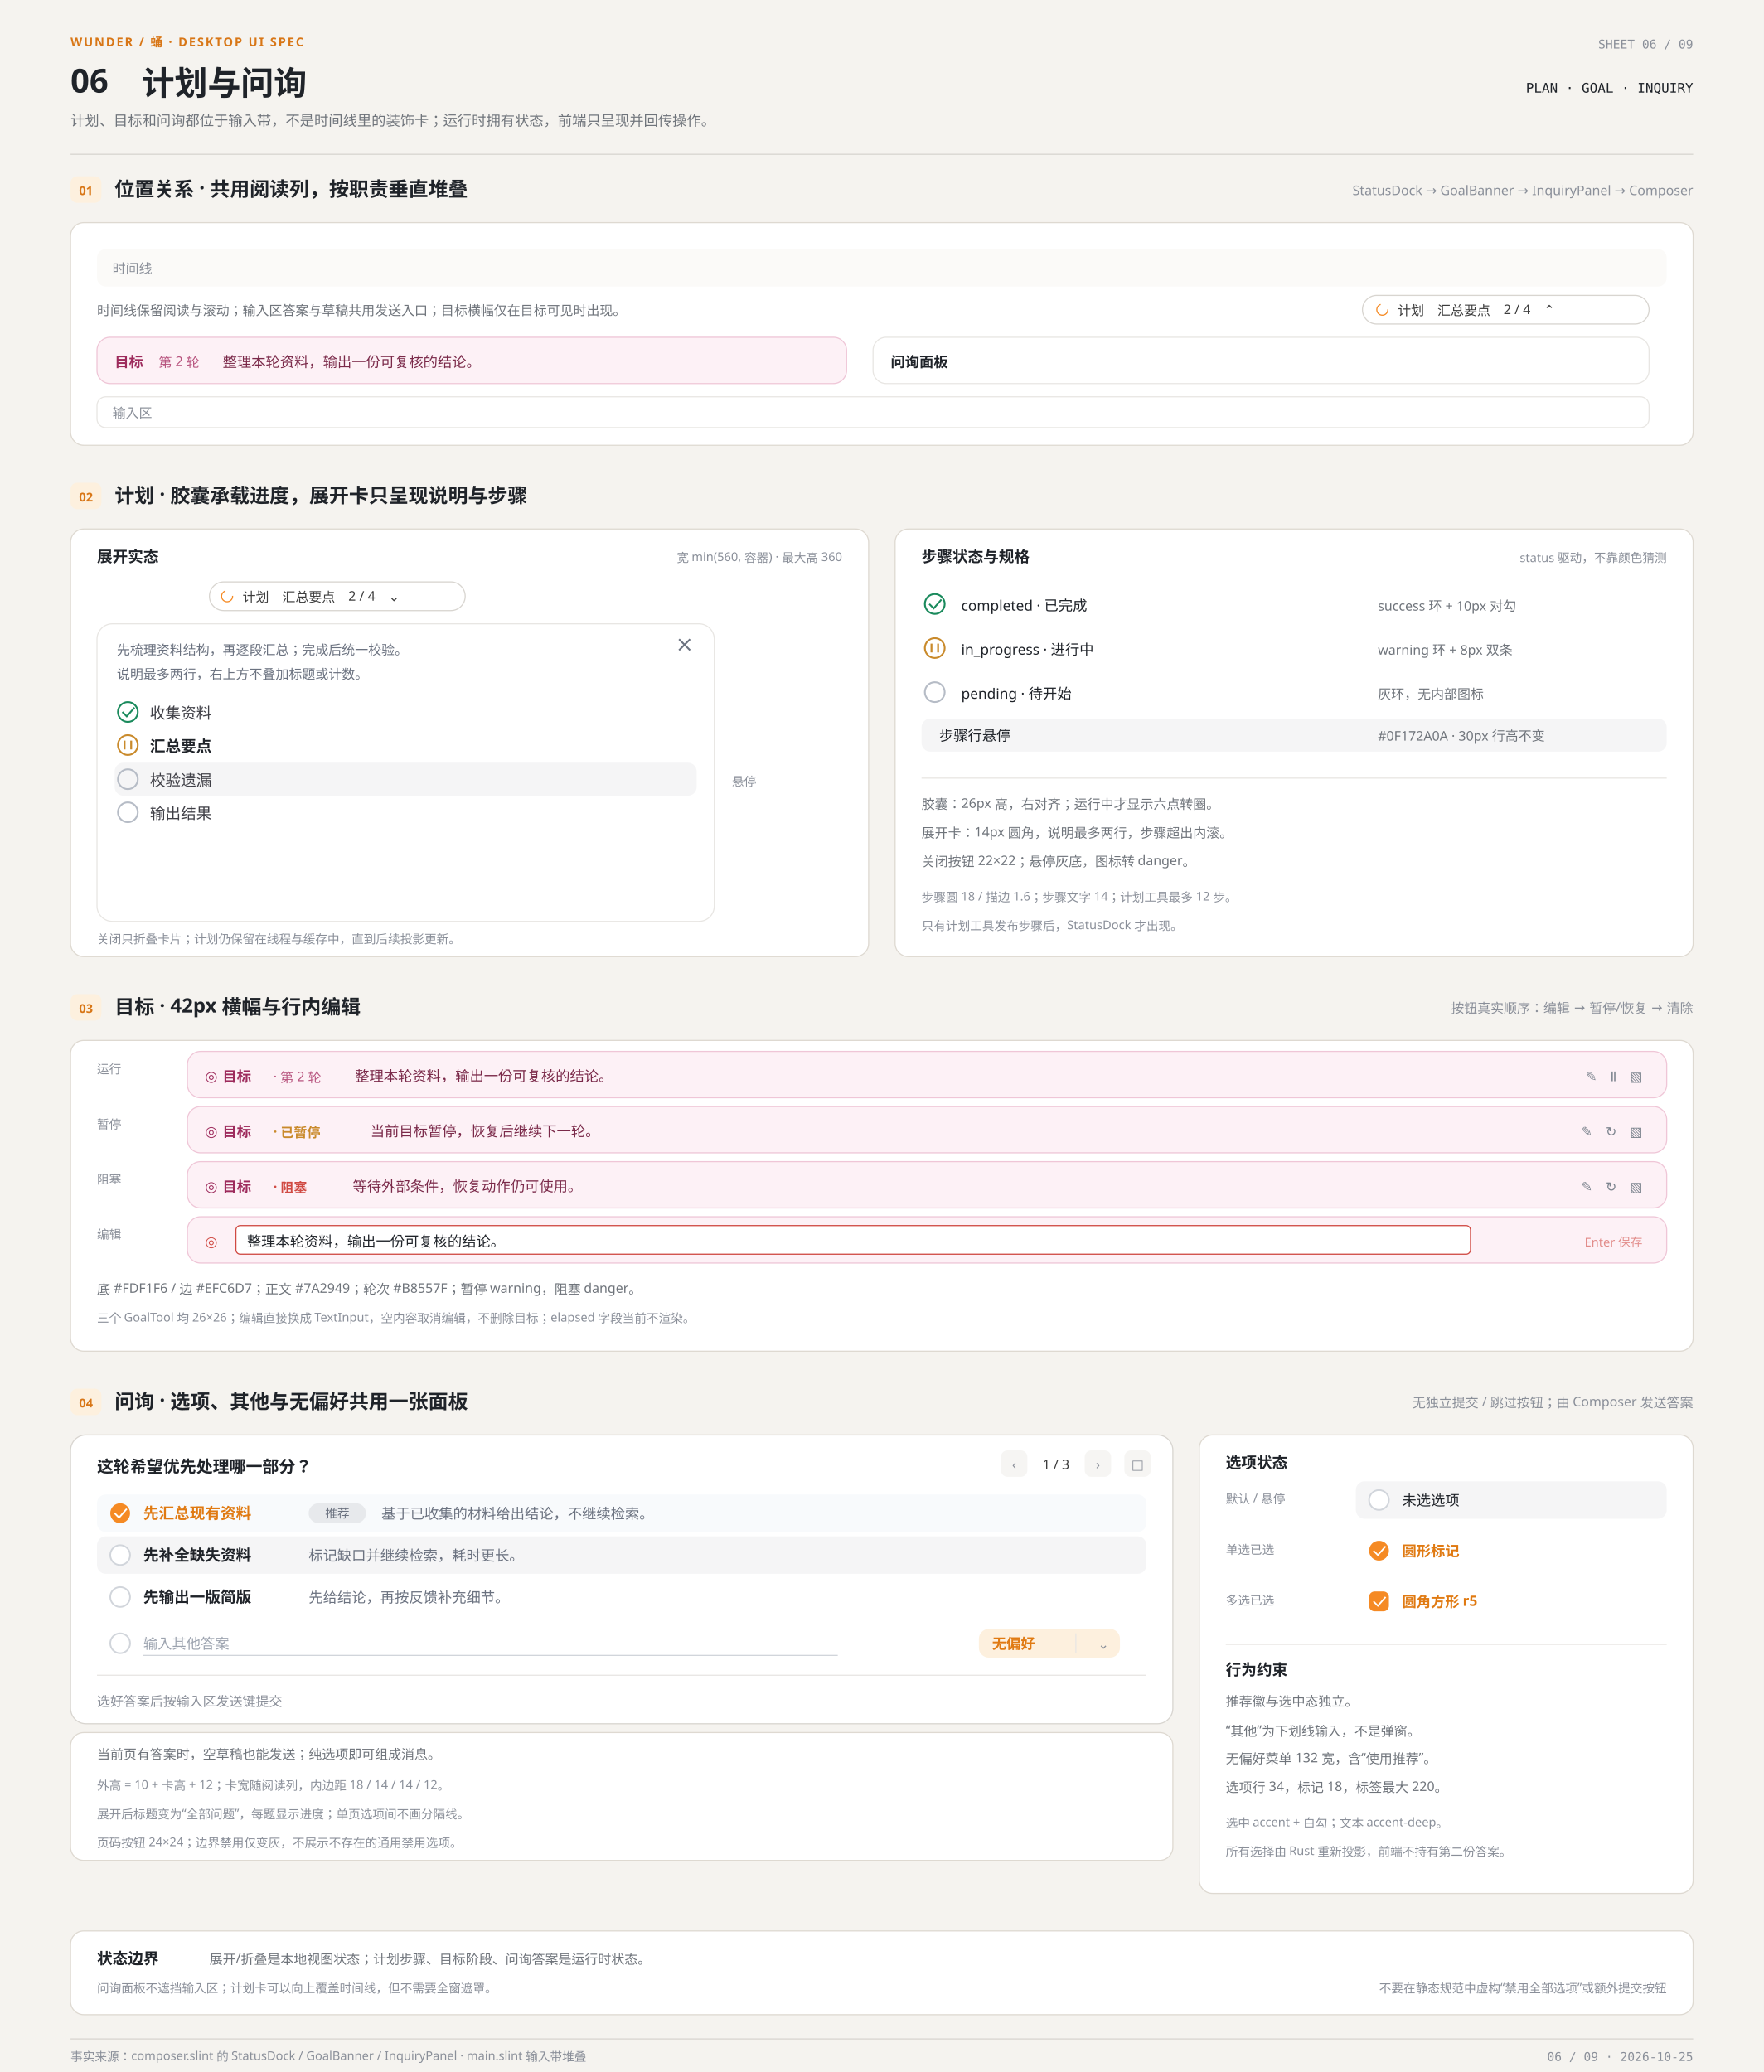
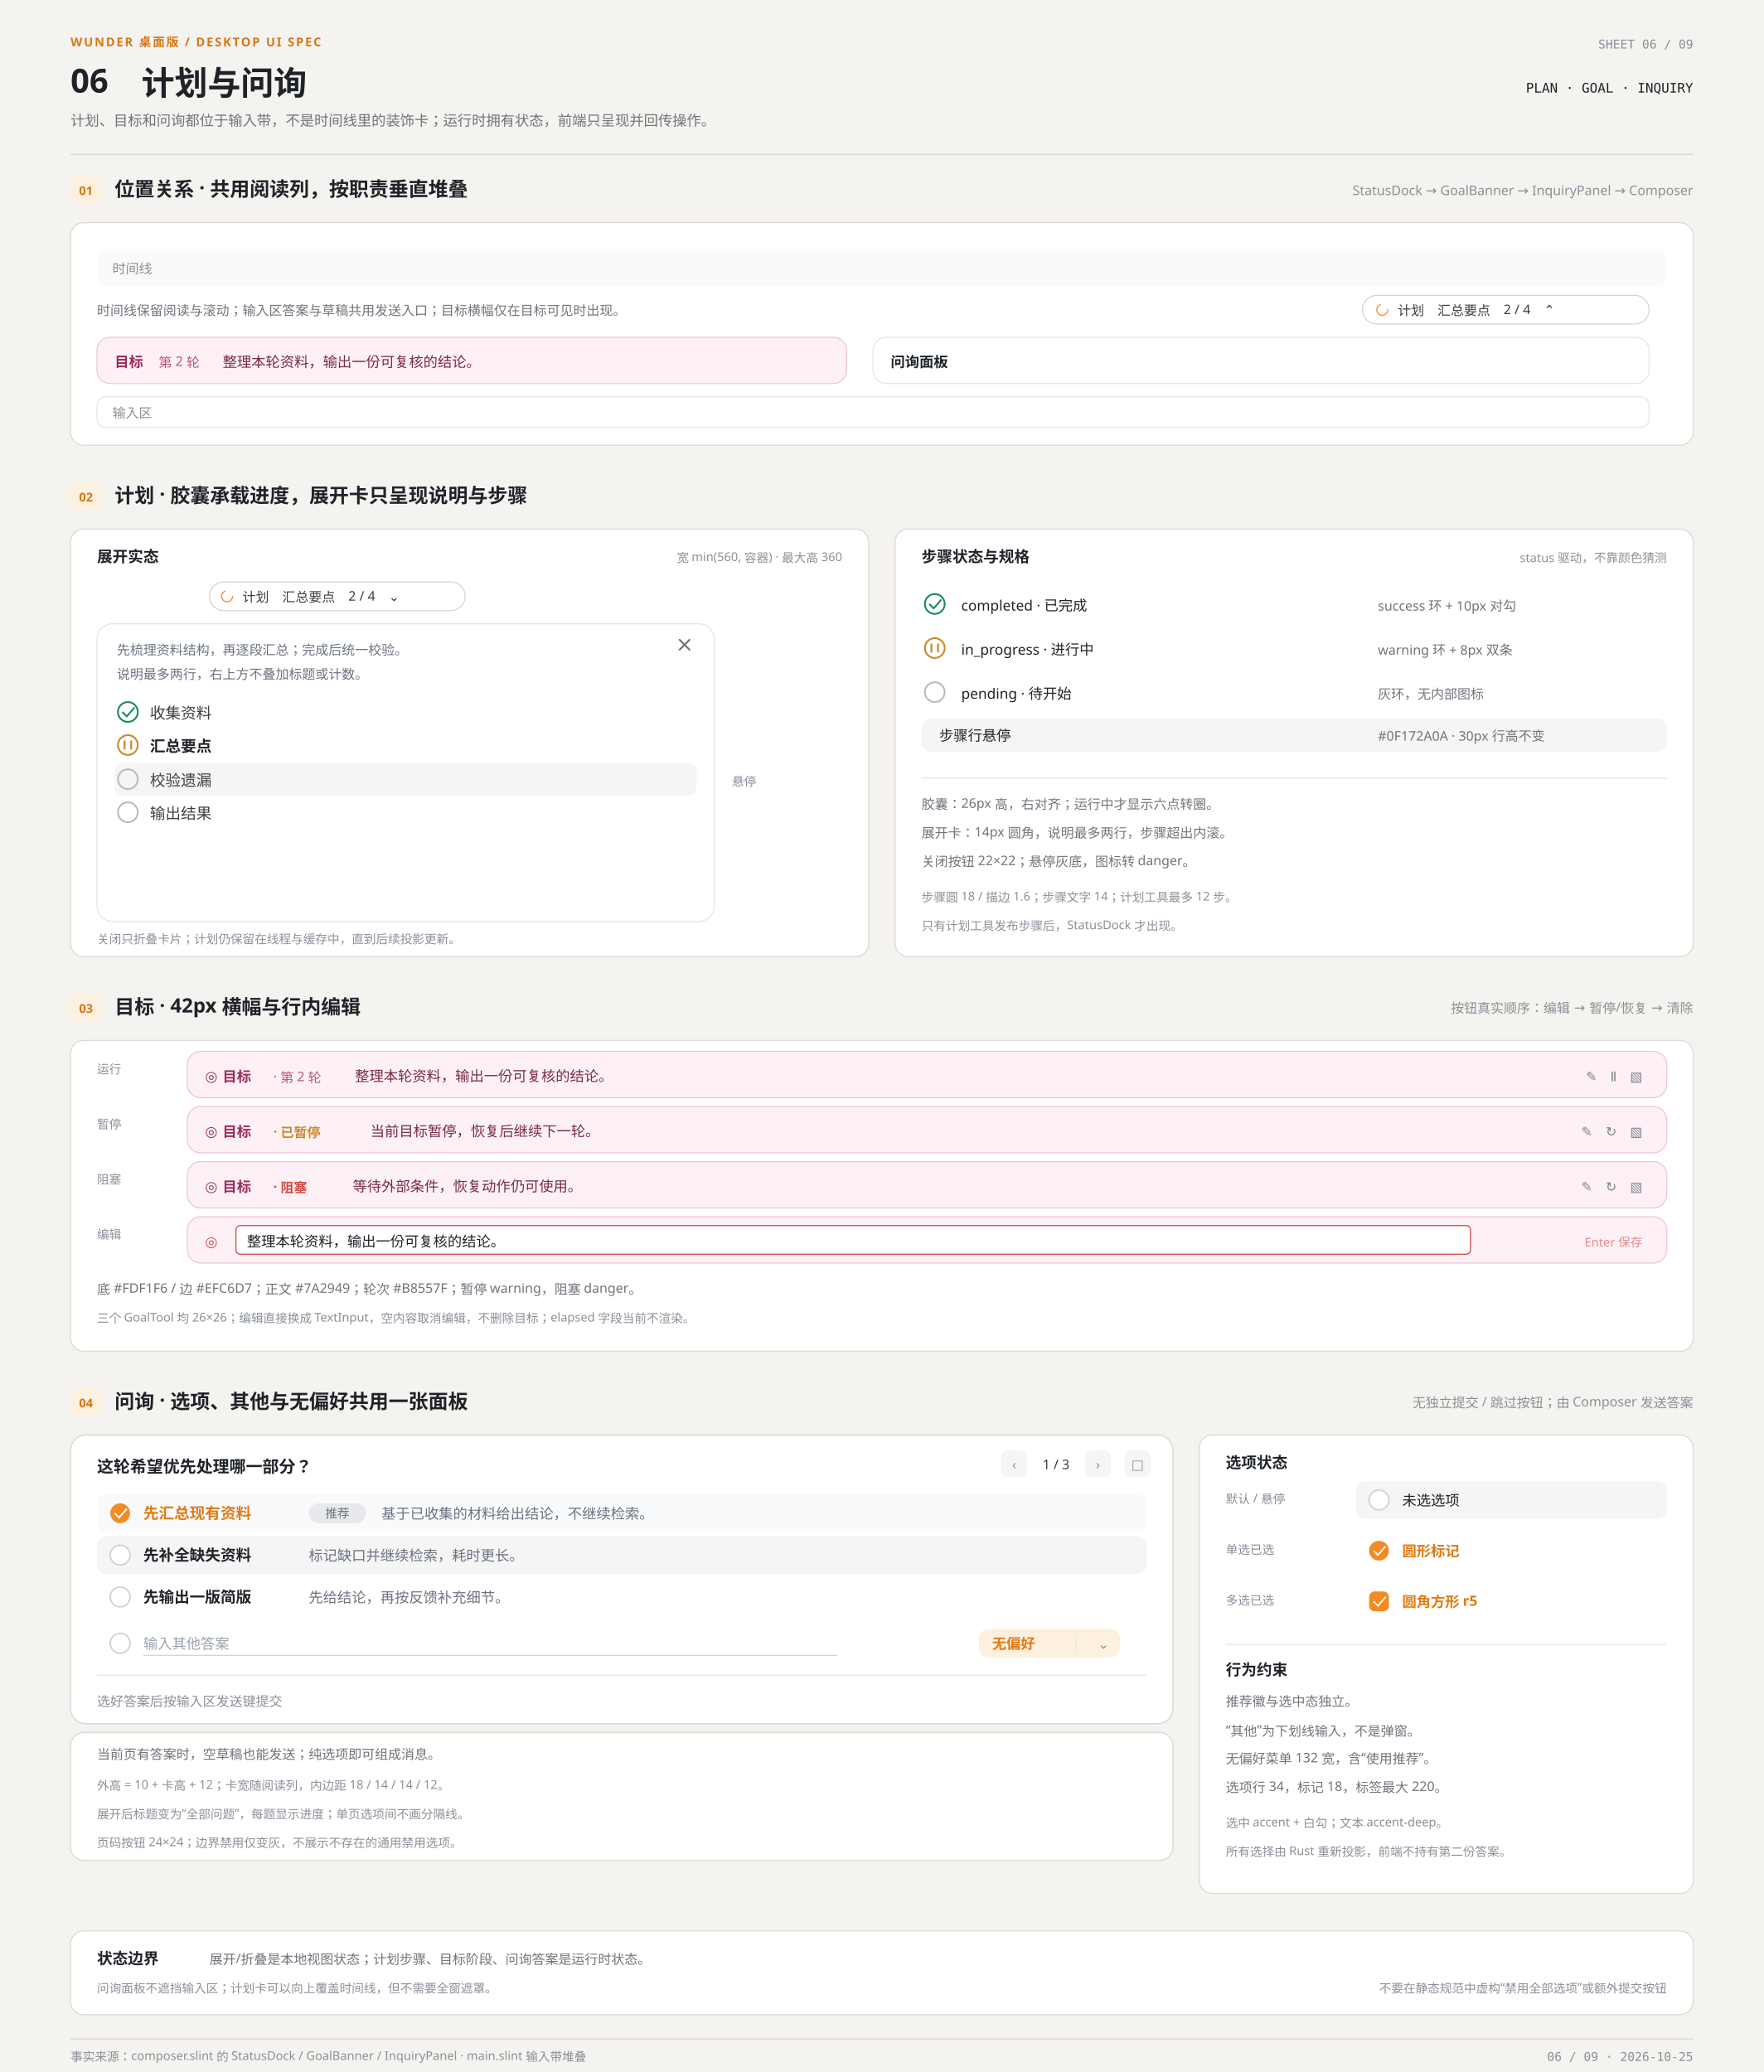
- <svg xmlns="http://www.w3.org/2000/svg" width="1600" height="1880" viewBox="0 0 1600 1880" role="img" aria-label="蛹 桌面端计划目标与问询规范">
+ <svg xmlns="http://www.w3.org/2000/svg" width="1600" height="1880" viewBox="0 0 1600 1880" role="img" aria-label="wunder 桌面版 桌面端计划目标与问询规范">
  <style>svg{font-family:'Microsoft YaHei UI','Microsoft YaHei','PingFang SC','Noto Sans SC',sans-serif;fill:#1F2329}.mono{font-family:Consolas,monospace}.h1{font-size:30px;font-weight:700}.sub{font-size:13px;fill:#6F747B}.kicker{font-size:11px;font-weight:700;letter-spacing:1.4px;fill:#D87616}.sect{font-size:18px;font-weight:700}.sect-note{font-size:12px;fill:#8A8F99}.card{fill:#FFF;stroke:#DED9D1}.card-t{font-size:14px;font-weight:700}.note{font-size:12px;fill:#6F747B}.tiny{font-size:11px;fill:#8A8F99}.chip{font-size:11px;font-weight:700;fill:#D87616}.ui14{font-size:14px}.ui13{font-size:13px}.ui12{font-size:12px}.ui11{font-size:11px}.muted{fill:#8A8F99}.secondary{fill:#3D3D3D}</style>
  <rect width="1600" height="1880" fill="#F5F3EF" />
  <g id="header">
-     <text x="64" y="42" class="kicker">WUNDER / 蛹 · DESKTOP UI SPEC</text>
+     <text x="64" y="42" class="kicker">WUNDER 桌面版 / DESKTOP UI SPEC</text>
    <text x="64" y="84" class="h1">06　计划与问询</text>
    <text x="64" y="114" class="sub">计划、目标和问询都位于输入带，不是时间线里的装饰卡；运行时拥有状态，前端只呈现并回传操作。</text>
    <text x="1536" y="44" text-anchor="end" class="mono tiny">SHEET 06 / 09</text>
    <text x="1536" y="84" text-anchor="end" class="mono ui12">PLAN · GOAL · INQUIRY</text>
    <line x1="64" y1="140" x2="1536" y2="140" stroke="#D8D5D0" />
  </g>
  <g id="placement">
    <rect x="64" y="160" width="28" height="24" rx="6" fill="#FDF0DE" />
    <text x="78" y="177" text-anchor="middle" class="chip">01</text>
    <text x="104" y="178" class="sect">位置关系 · 共用阅读列，按职责垂直堆叠</text>
    <text x="1536" y="177" text-anchor="end" class="sect-note">StatusDock → GoalBanner → InquiryPanel → Composer</text>
    <rect x="64" y="202" width="1472" height="202" rx="12" class="card" />
    <rect x="88" y="226" width="1424" height="34" rx="8" fill="#FBFAF8" />
    <text x="102" y="248" class="ui12 muted">时间线</text>
    <rect x="1236" y="268" width="260" height="26" rx="13" fill="#FFF" stroke="#D8D5D0" />
    <circle cx="1254" cy="281" r="5" fill="none" stroke="#F58A24" stroke-dasharray="22 9" />
    <text x="1268" y="286" class="ui12 secondary">计划　汇总要点　2 / 4　⌃</text>
    <text x="88" y="286" class="note">时间线保留阅读与滚动；输入区答案与草稿共用发送入口；目标横幅仅在目标可见时出现。</text>
    <rect x="88" y="306" width="680" height="42" rx="12" fill="#FDF1F6" stroke="#EFC6D7" />
    <text x="104" y="333" class="ui13" font-weight="700" fill="#9D2B5C">目标</text>
    <text x="144" y="333" class="ui12" fill="#B8557F">第 2 轮</text>
    <text x="202" y="333" class="ui13" fill="#7A2949">整理本轮资料，输出一份可复核的结论。</text>
    <rect x="792" y="306" width="704" height="42" rx="12" fill="#FFF" stroke="#E8E6E3" />
    <text x="808" y="333" class="ui13" font-weight="600">问询面板</text>
    <rect x="88" y="360" width="1408" height="28" rx="8" fill="#FFF" stroke="#E8E6E3" />
    <text x="102" y="379" class="ui12 muted">输入区</text>
  </g>
  <g id="plan">
    <rect x="64" y="438" width="28" height="24" rx="6" fill="#FDF0DE" />
    <text x="78" y="455" text-anchor="middle" class="chip">02</text>
    <text x="104" y="456" class="sect">计划 · 胶囊承载进度，展开卡只呈现说明与步骤</text>
    <rect x="64" y="480" width="724" height="388" rx="12" class="card" />
    <text x="88" y="510" class="card-t">展开实态</text>
    <text x="764" y="510" text-anchor="end" class="tiny">宽 min(560, 容器) · 最大高 360</text>
    <rect x="190" y="528" width="232" height="26" rx="13" fill="#FFF" stroke="#D8D5D0" />
    <circle cx="206" cy="541" r="5" fill="none" stroke="#F58A24" stroke-dasharray="22 9" />
    <text x="220" y="546" class="ui12 secondary">计划　汇总要点　2 / 4　⌄</text>
    <rect x="88" y="566" width="560" height="270" rx="14" fill="#FFF" stroke="#E8E6E3" />
    <rect x="610" y="574" width="22" height="22" rx="6" fill="transparent" />
    <path d="m616 580 10 10m0-10-10 10" stroke="#6B7280" stroke-width="1.6" />
    <text x="106" y="594" class="ui12" fill="#6B7280">先梳理资料结构，再逐段汇总；完成后统一校验。</text>
    <text x="106" y="616" class="ui12" fill="#6B7280">说明最多两行，右上方不叠加标题或计数。</text>
    <circle cx="116" cy="646" r="9" fill="none" stroke="#1A8A5C" stroke-width="1.6" />
    <path d="m111 646 4 4 7-8" fill="none" stroke="#1A8A5C" stroke-width="1.6" />
    <text x="136" y="652" class="ui14" fill="#3F3F46">收集资料</text>
    <circle cx="116" cy="676" r="9" fill="none" stroke="#C98A2B" stroke-width="1.6" />
    <path d="M113 672v8m6-8v8" stroke="#C98A2B" stroke-width="1.7" />
    <text x="136" y="682" class="ui14" font-weight="600">汇总要点</text>
    <rect x="104" y="692" width="528" height="30" rx="8" fill="#0F172A0A" />
    <circle cx="116" cy="707" r="9" fill="none" stroke="#B6BCC6" stroke-width="1.6" />
    <text x="136" y="713" class="ui14" fill="#3F3F46">校验遗漏</text>
    <text x="664" y="713" class="tiny">悬停</text>
    <circle cx="116" cy="737" r="9" fill="none" stroke="#B6BCC6" stroke-width="1.6" />
    <text x="136" y="743" class="ui14" fill="#3F3F46">输出结果</text>
    <text x="88" y="856" class="tiny">关闭只折叠卡片；计划仍保留在线程与缓存中，直到后续投影更新。</text>
    <rect x="812" y="480" width="724" height="388" rx="12" class="card" />
    <text x="836" y="510" class="card-t">步骤状态与规格</text>
    <text x="1512" y="510" text-anchor="end" class="tiny">status 驱动，不靠颜色猜测</text>
    <circle cx="848" cy="548" r="9" fill="none" stroke="#1A8A5C" stroke-width="1.6" />
    <path d="m843 548 4 4 7-8" fill="none" stroke="#1A8A5C" stroke-width="1.6" />
    <text x="872" y="554" class="ui13">completed · 已完成</text>
    <text x="1250" y="554" class="note">success 环 + 10px 对勾</text>
    <circle cx="848" cy="588" r="9" fill="none" stroke="#C98A2B" stroke-width="1.6" />
    <path d="M845 584v8m6-8v8" stroke="#C98A2B" stroke-width="1.7" />
    <text x="872" y="594" class="ui13">in_progress · 进行中</text>
    <text x="1250" y="594" class="note">warning 环 + 8px 双条</text>
    <circle cx="848" cy="628" r="9" fill="none" stroke="#B6BCC6" stroke-width="1.6" />
    <text x="872" y="634" class="ui13">pending · 待开始</text>
    <text x="1250" y="634" class="note">灰环，无内部图标</text>
    <rect x="836" y="652" width="676" height="30" rx="8" fill="#0F172A0A" />
    <text x="852" y="672" class="ui13">步骤行悬停</text>
    <text x="1250" y="672" class="note">#0F172A0A · 30px 行高不变</text>
    <line x1="836" y1="706" x2="1512" y2="706" stroke="#E8E6E3" />
    <text x="836" y="734" class="note">胶囊：26px 高，右对齐；运行中才显示六点转圈。</text>
    <text x="836" y="760" class="note">展开卡：14px 圆角，说明最多两行，步骤超出内滚。</text>
    <text x="836" y="786" class="note">关闭按钮 22×22；悬停灰底，图标转 danger。</text>
    <text x="836" y="818" class="tiny">步骤圆 18 / 描边 1.6；步骤文字 14；计划工具最多 12 步。</text>
    <text x="836" y="844" class="tiny">只有计划工具发布步骤后，StatusDock 才出现。</text>
  </g>
  <g id="goal">
    <rect x="64" y="902" width="28" height="24" rx="6" fill="#FDF0DE" />
    <text x="78" y="919" text-anchor="middle" class="chip">03</text>
    <text x="104" y="920" class="sect">目标 · 42px 横幅与行内编辑</text>
    <text x="1536" y="919" text-anchor="end" class="sect-note">按钮真实顺序：编辑 → 暂停/恢复 → 清除</text>
    <rect x="64" y="944" width="1472" height="282" rx="12" class="card" />
    <text x="88" y="974" class="tiny">运行</text>
    <rect x="170" y="954" width="1342" height="42" rx="12" fill="#FDF1F6" stroke="#EFC6D7" />
    <text x="186" y="981" class="ui13" font-weight="700" fill="#9D2B5C">◎ 目标</text>
    <text x="248" y="981" class="ui12" fill="#B8557F">· 第 2 轮</text>
    <text x="322" y="981" class="ui13" fill="#7A2949">整理本轮资料，输出一份可复核的结论。</text>
    <text x="1490" y="981" text-anchor="end" class="ui12" fill="#7D858F">✎　Ⅱ　▧</text>
    <text x="88" y="1024" class="tiny">暂停</text>
    <rect x="170" y="1004" width="1342" height="42" rx="12" fill="#FDF1F6" stroke="#EFC6D7" />
    <text x="186" y="1031" class="ui13" font-weight="700" fill="#9D2B5C">◎ 目标</text>
    <text x="248" y="1031" class="ui12" fill="#C98A2B" font-weight="700">· 已暂停</text>
    <text x="336" y="1031" class="ui13" fill="#7A2949">当前目标暂停，恢复后继续下一轮。</text>
    <text x="1490" y="1031" text-anchor="end" class="ui12" fill="#7D858F">✎　↻　▧</text>
    <text x="88" y="1074" class="tiny">阻塞</text>
    <rect x="170" y="1054" width="1342" height="42" rx="12" fill="#FDF1F6" stroke="#EFC6D7" />
    <text x="186" y="1081" class="ui13" font-weight="700" fill="#9D2B5C">◎ 目标</text>
    <text x="248" y="1081" class="ui12" fill="#D04A43" font-weight="700">· 阻塞</text>
    <text x="320" y="1081" class="ui13" fill="#7A2949">等待外部条件，恢复动作仍可使用。</text>
    <text x="1490" y="1081" text-anchor="end" class="ui12" fill="#7D858F">✎　↻　▧</text>
    <text x="88" y="1124" class="tiny">编辑</text>
    <rect x="170" y="1104" width="1342" height="42" rx="12" fill="#FDF1F6" stroke="#EFC6D7" />
    <text x="186" y="1131" class="ui13" fill="#D04A43">◎</text>
    <rect x="214" y="1112" width="1120" height="26" rx="4" fill="#FFF" stroke="#D04A43" />
    <text x="224" y="1131" class="ui13">整理本轮资料，输出一份可复核的结论。</text>
    <text x="1490" y="1131" text-anchor="end" class="ui11" fill="#D04A43" opacity=".6">Enter 保存</text>
    <text x="88" y="1174" class="note">底 #FDF1F6 / 边 #EFC6D7；正文 #7A2949；轮次 #B8557F；暂停 warning，阻塞 danger。</text>
    <text x="88" y="1200" class="tiny">三个 GoalTool 均 26×26；编辑直接换成 TextInput，空内容取消编辑，不删除目标；elapsed 字段当前不渲染。</text>
  </g>
  <g id="inquiry">
    <rect x="64" y="1260" width="28" height="24" rx="6" fill="#FDF0DE" />
    <text x="78" y="1277" text-anchor="middle" class="chip">04</text>
    <text x="104" y="1278" class="sect">问询 · 选项、其他与无偏好共用一张面板</text>
    <text x="1536" y="1277" text-anchor="end" class="sect-note">无独立提交 / 跳过按钮；由 Composer 发送答案</text>
    <rect x="64" y="1302" width="1000" height="262" rx="14" fill="#FFF" stroke="#D8D5D0" />
    <text x="88" y="1336" font-size="15" font-weight="700">这轮希望优先处理哪一部分？</text>
    <rect x="908" y="1316" width="24" height="24" rx="6" fill="#F6F5F3" />
    <text x="920" y="1333" text-anchor="middle" class="ui12 muted">‹</text>
    <text x="958" y="1333" text-anchor="middle" class="ui12 secondary">1 / 3</text>
    <rect x="984" y="1316" width="24" height="24" rx="6" fill="#F6F5F3" />
    <text x="996" y="1333" text-anchor="middle" class="ui12 muted">›</text>
    <rect x="1020" y="1316" width="24" height="24" rx="6" fill="#F6F5F3" />
    <text x="1032" y="1333" text-anchor="middle" class="ui12 muted">□</text>
    <rect x="88" y="1356" width="952" height="34" rx="8" fill="#F8FAFC" />
    <rect x="100" y="1364" width="18" height="18" rx="9" fill="#F58A24" />
    <path d="m104 1373 4 4 7-8" fill="none" stroke="#FFF" stroke-width="1.5" />
    <text x="130" y="1378" class="ui14" fill="#E07A12" font-weight="600">先汇总现有资料</text>
    <rect x="280" y="1364" width="52" height="18" rx="9" fill="#0F172A12" />
    <text x="306" y="1377" text-anchor="middle" class="ui11" fill="#6B7280">推荐</text>
    <text x="346" y="1378" class="ui13" fill="#6B7280">基于已收集的材料给出结论，不继续检索。</text>
    <rect x="88" y="1394" width="952" height="34" rx="8" fill="#0F172A0A" />
    <rect x="100" y="1402" width="18" height="18" rx="9" fill="#FFF" stroke="#D1D5DB" stroke-width="1.5" />
    <text x="130" y="1416" class="ui14" font-weight="600">先补全缺失资料</text>
    <text x="280" y="1416" class="ui13" fill="#6B7280">标记缺口并继续检索，耗时更长。</text>
    <rect x="88" y="1432" width="952" height="34" rx="8" fill="transparent" />
    <rect x="100" y="1440" width="18" height="18" rx="9" fill="#FFF" stroke="#D1D5DB" stroke-width="1.5" />
    <text x="130" y="1454" class="ui14" font-weight="600">先输出一版简版</text>
    <text x="280" y="1454" class="ui13" fill="#6B7280">先给结论，再按反馈补充细节。</text>
    <rect x="88" y="1474" width="952" height="34" rx="8" fill="transparent" />
    <rect x="100" y="1482" width="18" height="18" rx="9" fill="#FFF" stroke="#D1D5DB" stroke-width="1.5" />
    <text x="130" y="1496" class="ui13" fill="#9CA3AF">输入其他答案</text>
    <line x1="130" y1="1502" x2="760" y2="1502" stroke="#D1D5DB" />
    <rect x="888" y="1478" width="128" height="26" rx="9" fill="#FDF0DE" />
    <text x="900" y="1496" class="ui13" fill="#E07A12" font-weight="600">无偏好</text>
    <line x1="976" y1="1482" x2="976" y2="1500" stroke="#E8E6E3" />
    <text x="996" y="1496" class="ui12 muted">⌄</text>
    <line x1="88" y1="1520" x2="1040" y2="1520" stroke="#E8E6E3" />
    <text x="88" y="1548" class="ui12 muted">选好答案后按输入区发送键提交</text>
    <rect x="64" y="1572" width="1000" height="116" rx="12" class="card" />
    <text x="88" y="1596" class="note">当前页有答案时，空草稿也能发送；纯选项即可组成消息。</text>
    <text x="88" y="1624" class="tiny">外高 = 10 + 卡高 + 12；卡宽随阅读列，内边距 18 / 14 / 14 / 12。</text>
    <text x="88" y="1650" class="tiny">展开后标题变为“全部问题”，每题显示进度；单页选项间不画分隔线。</text>
    <text x="88" y="1676" class="tiny">页码按钮 24×24；边界禁用仅变灰，不展示不存在的通用禁用选项。</text>
    <rect x="1088" y="1302" width="448" height="416" rx="12" class="card" />
    <text x="1112" y="1332" class="card-t">选项状态</text>
    <text x="1112" y="1364" class="tiny">默认 / 悬停</text>
    <rect x="1230" y="1344" width="282" height="34" rx="8" fill="#0F172A0A" />
    <rect x="1242" y="1352" width="18" height="18" rx="9" fill="#FFF" stroke="#D1D5DB" stroke-width="1.5" />
    <text x="1272" y="1366" class="ui13">未选选项</text>
    <text x="1112" y="1410" class="tiny">单选已选</text>
    <rect x="1230" y="1390" width="282" height="34" rx="8" fill="transparent" />
    <rect x="1242" y="1398" width="18" height="18" rx="9" fill="#F58A24" />
    <path d="m1246 1407 4 4 7-8" fill="none" stroke="#FFF" stroke-width="1.4" />
    <text x="1272" y="1412" class="ui13" fill="#E07A12" font-weight="600">圆形标记</text>
    <text x="1112" y="1456" class="tiny">多选已选</text>
    <rect x="1230" y="1436" width="282" height="34" rx="8" fill="transparent" />
    <rect x="1242" y="1444" width="18" height="18" rx="5" fill="#F58A24" />
    <path d="m1246 1453 4 4 7-8" fill="none" stroke="#FFF" stroke-width="1.4" />
    <text x="1272" y="1458" class="ui13" fill="#E07A12" font-weight="600">圆角方形 r5</text>
    <line x1="1112" y1="1492" x2="1512" y2="1492" stroke="#E8E6E3" />
    <text x="1112" y="1520" class="card-t">行为约束</text>
    <text x="1112" y="1548" class="note">推荐徽与选中态独立。</text>
    <text x="1112" y="1574" class="note">“其他”为下划线输入，不是弹窗。</text>
    <text x="1112" y="1600" class="note">无偏好菜单 132 宽，含“使用推荐”。</text>
    <text x="1112" y="1626" class="note">选项行 34，标记 18，标签最大 220。</text>
    <text x="1112" y="1658" class="tiny">选中 accent + 白勾；文本 accent-deep。</text>
    <text x="1112" y="1684" class="tiny">所有选择由 Rust 重新投影，前端不持有第二份答案。</text>
  </g>
  <g id="state-boundary">
    <rect x="64" y="1752" width="1472" height="76" rx="12" class="card" />
    <text x="88" y="1782" class="card-t">状态边界</text>
    <text x="190" y="1782" class="note">展开/折叠是本地视图状态；计划步骤、目标阶段、问询答案是运行时状态。</text>
    <text x="88" y="1808" class="tiny">问询面板不遮挡输入区；计划卡可以向上覆盖时间线，但不需要全窗遮罩。</text>
    <text x="1512" y="1808" text-anchor="end" class="tiny">不要在静态规范中虚构“禁用全部选项”或额外提交按钮</text>
  </g>
  <g id="footer">
    <line x1="64" y1="1850" x2="1536" y2="1850" stroke="#D8D5D0" />
    <text x="64" y="1870" class="tiny">事实来源：composer.slint 的 StatusDock / GoalBanner / InquiryPanel · main.slint 输入带堆叠</text>
    <text x="1536" y="1870" text-anchor="end" class="mono tiny">06 / 09 · 2026-10-25</text>
  </g>
</svg>
